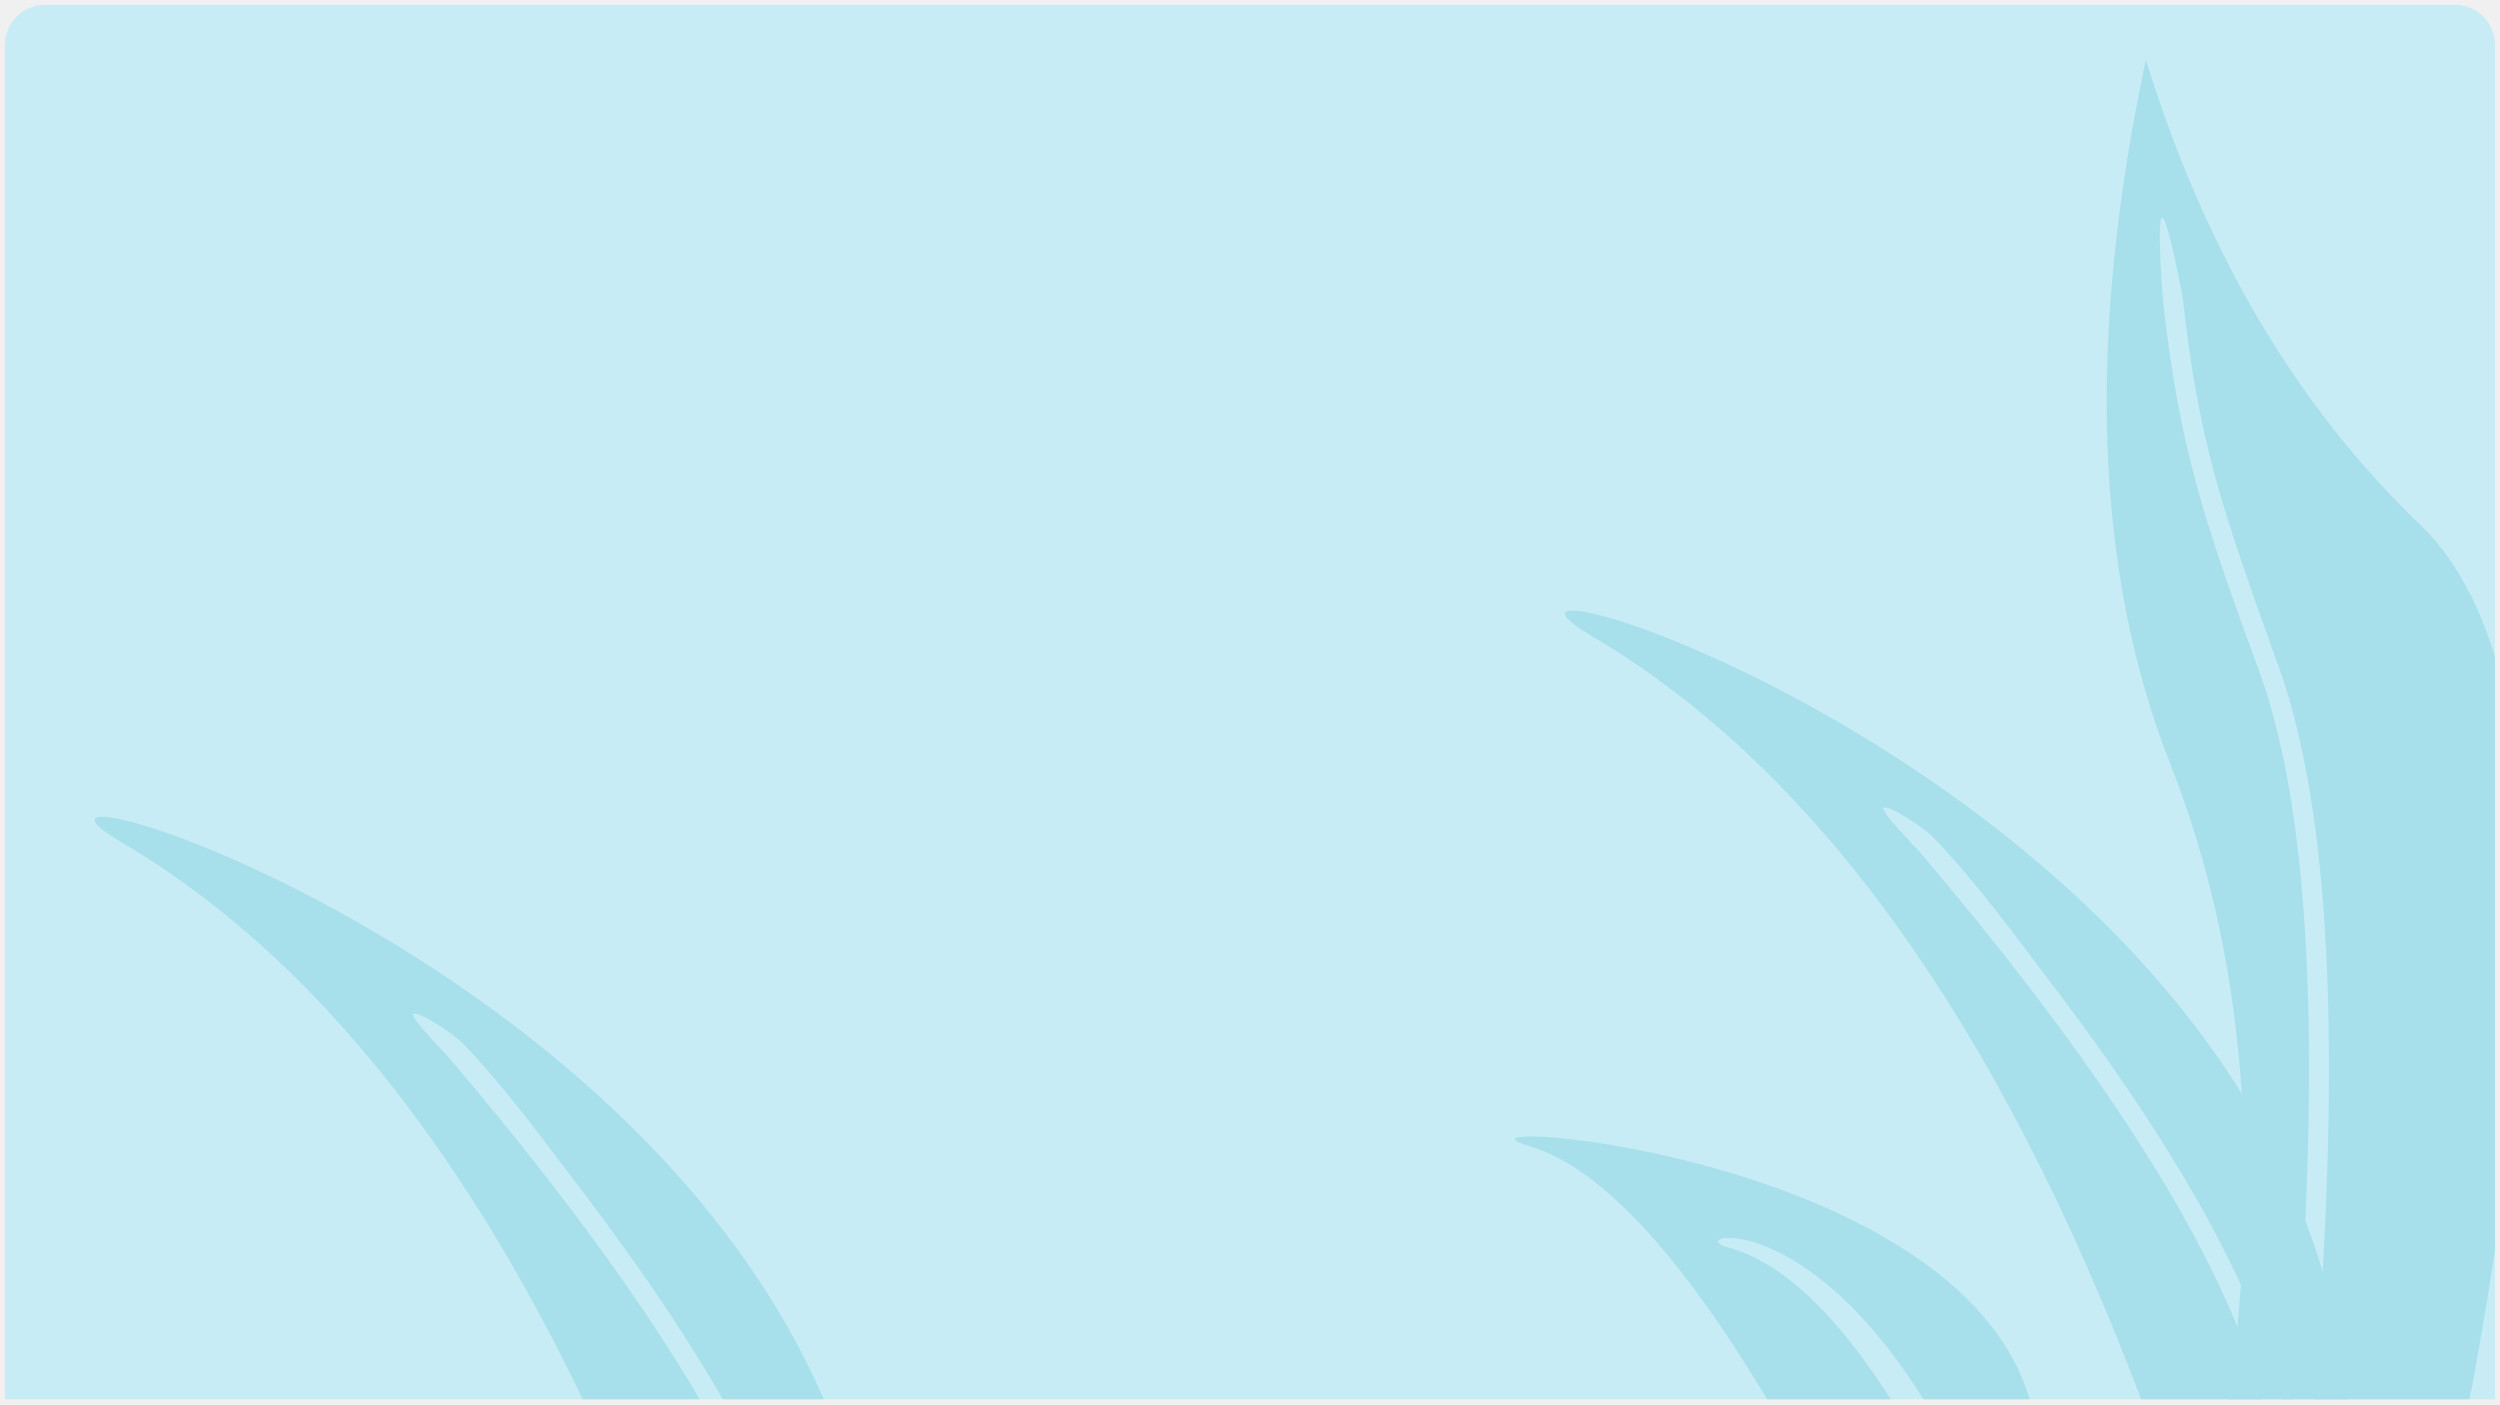
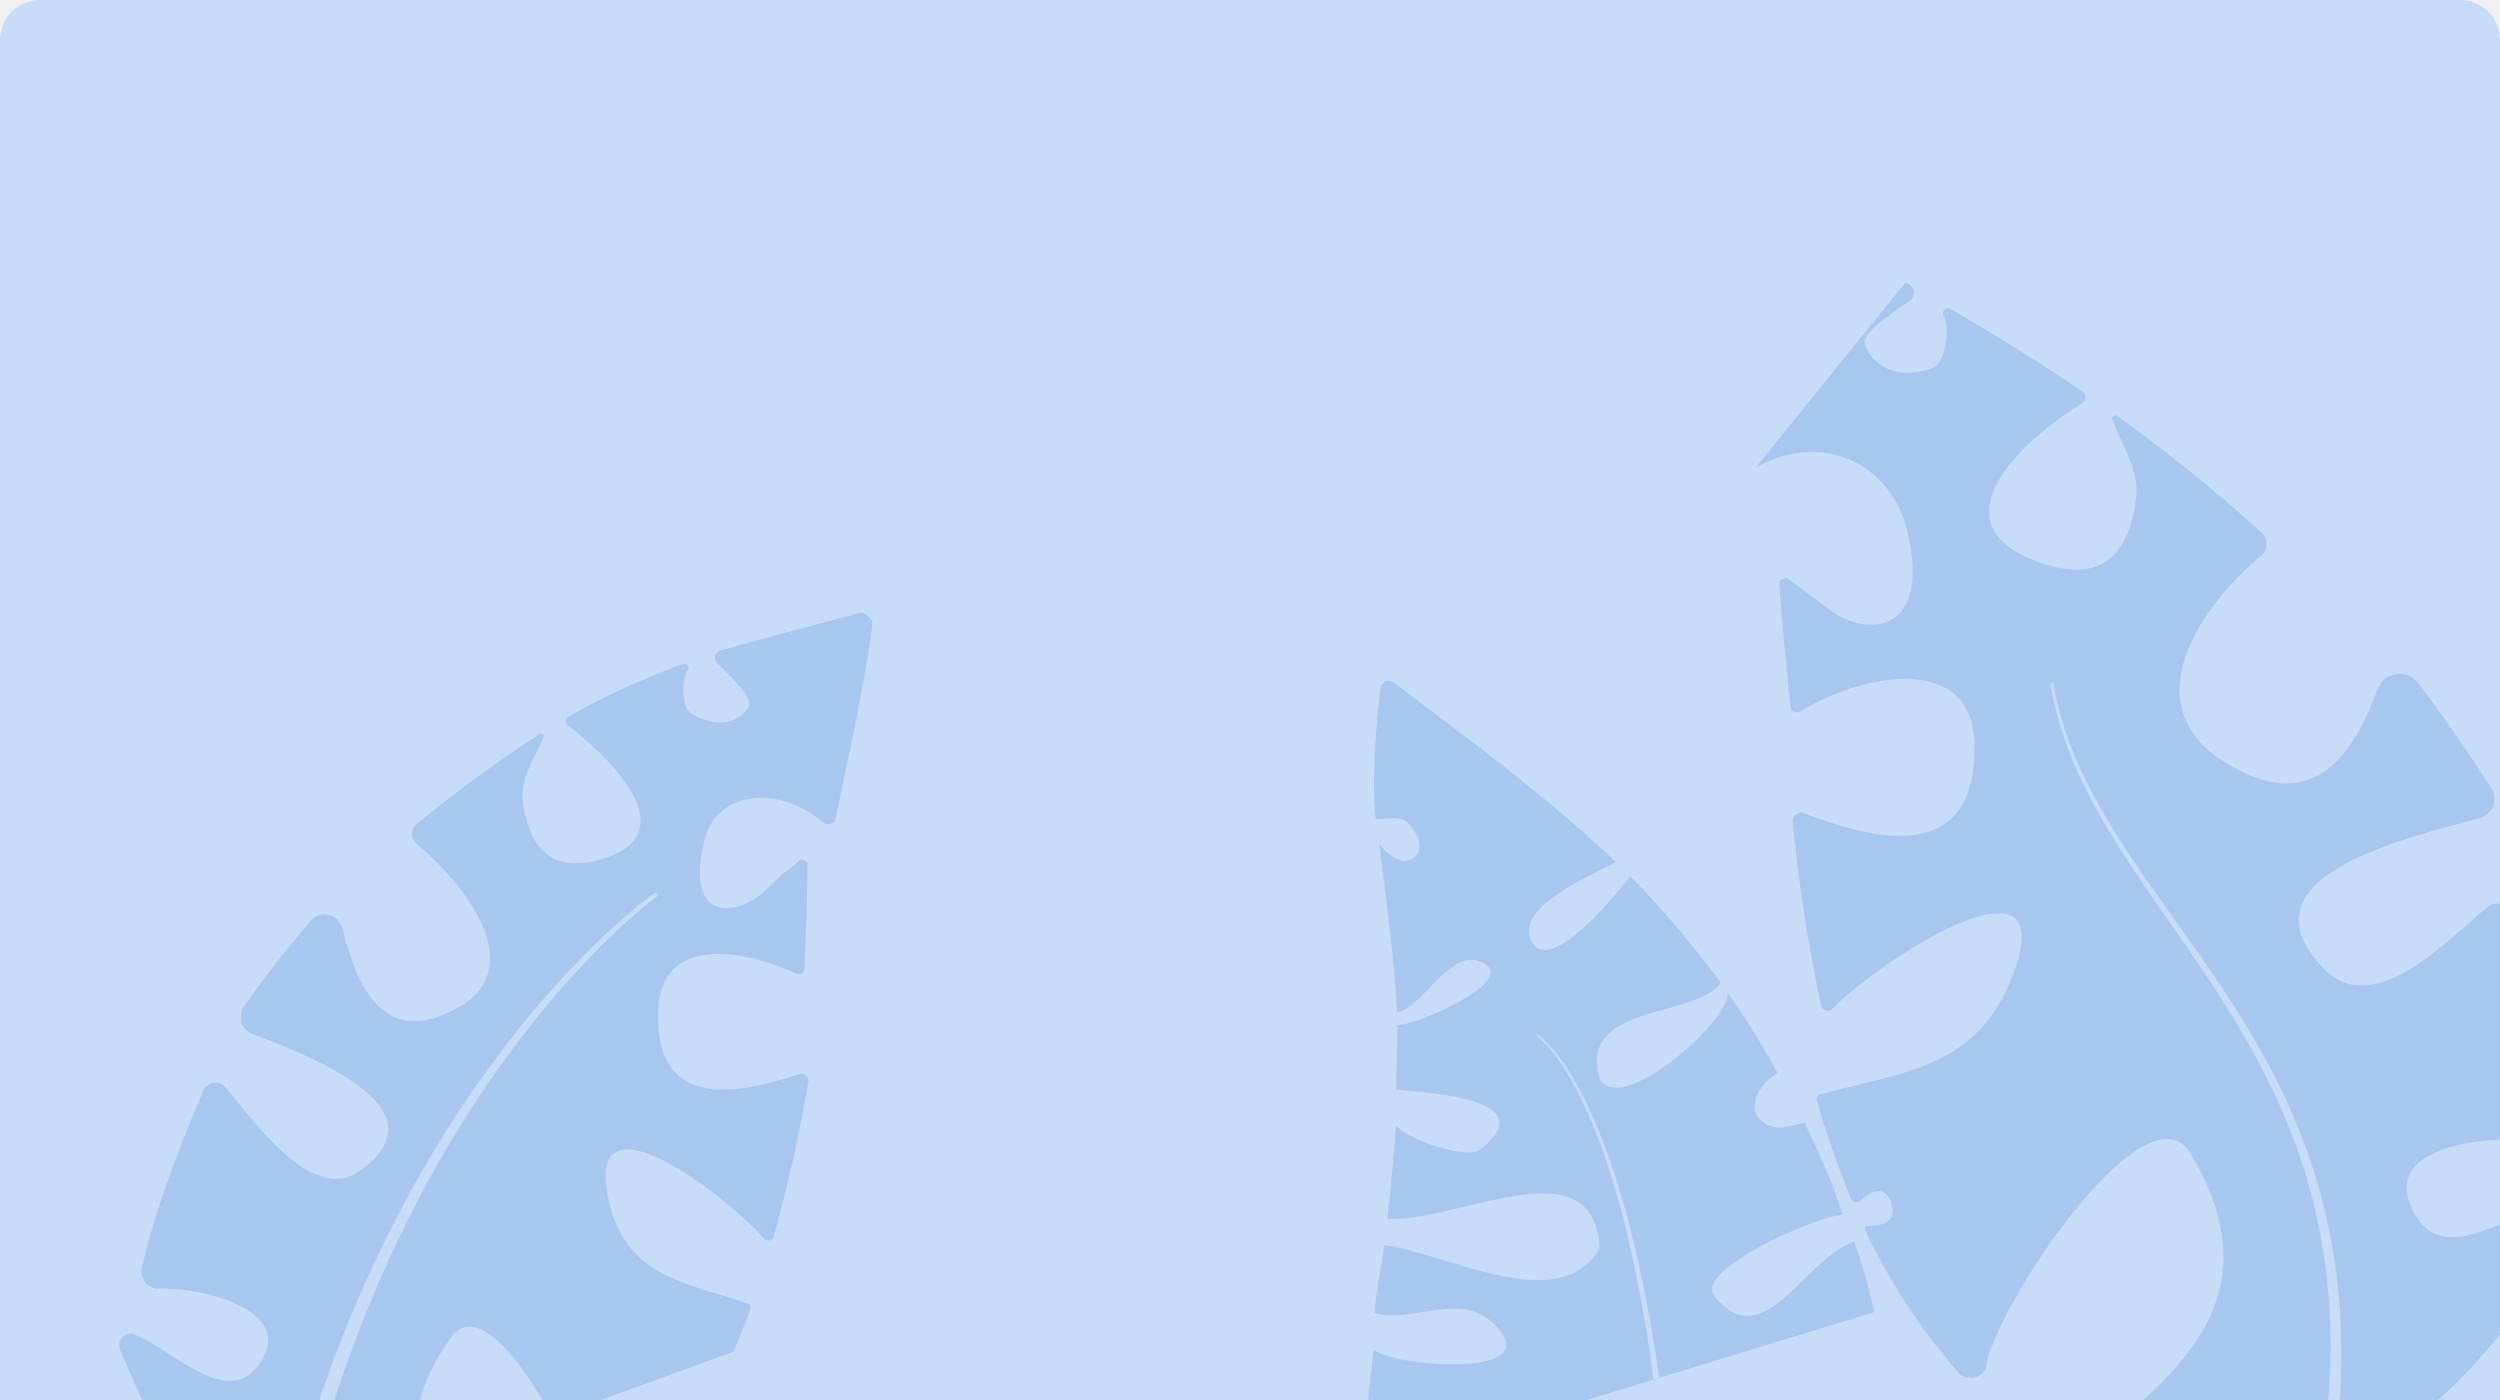
- <svg xmlns="http://www.w3.org/2000/svg" xmlns:xlink="http://www.w3.org/1999/xlink" width="251px" height="141px" viewBox="0 0 251 141" version="1.1">
+ <svg xmlns="http://www.w3.org/2000/svg" xmlns:xlink="http://www.w3.org/1999/xlink" width="250px" height="140px" viewBox="0 0 250 140" version="1.1">
  <defs>
-     <path d="M4,0.489 L246,0.489 C248.209,0.489 250,2.28 250,4.489 L250,140.489 L250,140.489 L0,140.489 L0,4.489 C-2.705415e-16,2.28 1.791,0.489 4,0.489 Z" id="path-1" />
+     <path d="M4,0 L246,0 C248.209,-4.05812251e-16 250,1.791 250,4 L250,140 L250,140 L9.09494702e-13,140 L9.09494702e-13,4 C9.0922416e-13,1.791 1.791,4.05812251e-16 4,0 Z" id="path-1" />
  </defs>
  <g id="司南首页" stroke="none" stroke-width="1" fill="none" fill-rule="evenodd">
-     <g id="1" transform="translate(0.5, 0)">
+     <g id="5" transform="translate(-0, 0)">
      <mask id="mask-2" fill="white">
        <use xlink:href="#path-1" />
      </mask>
-       <use id="蒙版" fill="#C7ECF6" xlink:href="#path-1" />
-       <path d="M203.928,143.537 L194.416,143.535 C181.579,120.628 168.52,123.969 172.838,125.194 C178.795,126.73 184.919,132.845 191.21,143.536 L178.718,143.537 L178.718,143.537 C169.025,126.72 160.461,117.229 153.024,115.063 C141.87,111.816 200.168,115.711 203.928,143.537 Z" id="形状结合" fill="#A7E0EA" mask="url(#mask-2)" />
-       <path d="M235.366,143.537 C235.366,143.537 233.404,143.73 229.48,144.115 L229.465,144.025 C227.468,132.755 220.262,118.74 207.867,101.942 L207.867,101.942 L206.61,100.252 L205.318,98.545 C201.828,93.966 198.105,88.801 193.742,84.215 C192.491,82.899 188.841,80.663 188.598,81.116 C188.356,81.57 191.861,85.089 192.218,85.509 C196.388,90.418 200.194,95.127 203.635,99.637 L203.635,99.637 L204.908,101.319 C217.955,118.691 225.474,133.036 227.487,144.311 L227.239,144.335 C224.358,144.619 220.709,144.977 216.295,145.411 C201.671,104.811 182.686,77.633 159.339,63.878 C139.742,52.333 232.483,79.703 235.366,143.537 Z" id="形状结合" fill="#A7E0EA" mask="url(#mask-2)" />
-       <path d="M87.744,164.236 C87.744,164.236 85.782,164.429 81.858,164.814 L81.843,164.724 C79.846,153.454 72.64,139.439 60.245,122.641 L60.245,122.641 L58.988,120.952 L57.696,119.244 C54.207,114.666 50.483,109.5 46.121,104.914 C44.869,103.598 41.219,101.362 40.977,101.815 C40.734,102.269 44.239,105.788 44.596,106.209 C48.767,111.117 52.572,115.826 56.013,120.336 L56.013,120.336 L57.286,122.018 C70.333,139.39 77.852,153.735 79.865,165.01 L79.618,165.035 C76.736,165.318 73.088,165.676 68.673,166.11 C54.049,125.51 35.064,98.332 11.717,84.577 C-7.879,73.032 84.861,100.402 87.744,164.236 Z" id="形状结合备份-2" fill="#A7E0EA" mask="url(#mask-2)" />
-       <path d="M214.943,6 C220.871,25.197 230.041,40.746 242.45,52.648 C254.86,64.549 256.333,94.846 246.869,143.537 L231.511,143.537 C231.541,143.203 231.57,142.87 231.599,142.537 L231.599,142.537 L231.784,140.38 L231.958,138.249 L232.122,136.144 L232.275,134.064 L232.418,132.01 L232.551,129.982 L232.673,127.979 L232.785,126.003 L232.886,124.052 C232.902,123.729 232.917,123.407 232.932,123.086 L232.932,123.086 L233.018,121.174 L233.093,119.288 L233.158,117.427 L233.212,115.592 L233.255,113.783 L233.289,111.999 L233.311,110.242 L233.324,108.51 L233.326,106.804 C233.325,106.521 233.324,106.24 233.323,105.96 L233.323,105.96 L233.309,104.292 L233.285,102.651 C233.28,102.379 233.274,102.109 233.269,101.839 L233.269,101.839 L233.229,100.236 C233.221,99.971 233.213,99.707 233.205,99.444 L233.205,99.444 L233.149,97.879 L233.083,96.34 C233.071,96.086 233.059,95.833 233.046,95.581 L233.046,95.581 L232.964,94.08 L232.871,92.605 L232.769,91.156 C232.751,90.917 232.732,90.679 232.713,90.442 L232.713,90.442 L232.595,89.031 L232.466,87.646 L232.326,86.287 L232.176,84.954 L232.015,83.646 L231.844,82.364 C230.992,76.23 229.773,70.996 228.184,66.66 L228.184,66.66 L227.699,65.324 C222.586,51.07 220.24,44.261 218.672,30.12 C218.611,29.571 217.122,21.788 216.574,21.848 C216.312,21.878 216.311,23.688 216.389,25.633 L216.413,26.191 C216.504,28.146 216.655,30.078 216.684,30.34 C218.32,45.085 220.864,52.497 226.306,67.348 L226.306,67.348 L226.465,67.789 C228.202,72.679 229.475,78.744 230.281,85.98 L230.281,85.98 L230.423,87.309 C230.445,87.533 230.468,87.757 230.49,87.983 L230.49,87.983 L230.616,89.35 C230.656,89.811 230.695,90.275 230.731,90.744 L230.731,90.744 L230.837,92.163 C230.854,92.401 230.87,92.641 230.886,92.882 L230.886,92.882 L230.976,94.34 L231.056,95.823 C231.068,96.073 231.08,96.323 231.092,96.575 L231.092,96.575 L231.156,98.097 L231.21,99.645 L231.254,101.219 C231.26,101.484 231.266,101.749 231.272,102.016 L231.272,102.016 L231.3,103.629 L231.318,105.267 L231.325,106.931 L231.323,108.621 C231.322,108.905 231.32,109.19 231.318,109.476 L231.318,109.476 L231.3,111.205 C231.296,111.495 231.291,111.786 231.287,112.079 L231.287,112.079 L231.253,113.846 L231.209,115.639 L231.155,117.458 L231.09,119.303 L231.016,121.173 L230.931,123.069 C230.915,123.388 230.9,123.707 230.884,124.027 L230.884,124.027 L230.783,125.962 L230.672,127.923 L230.551,129.909 L230.42,131.921 L230.278,133.959 L230.125,136.022 L229.963,138.112 L229.79,140.227 L229.606,142.368 L229.511,143.448 C229.508,143.478 229.507,143.507 229.507,143.537 L222.832,143.537 C226.777,118.148 224.96,95.851 217.381,76.647 C209.802,57.442 208.989,33.893 214.943,6 Z" id="形状结合" fill="#A7E0EA" mask="url(#mask-2)" />
+       <use id="蒙版" fill="#C7DCF6" xlink:href="#path-1" />
+       <path d="M225.101,46.344 C225.266,46.352 225.39,46.44 225.427,46.607 C225.464,46.775 225.391,46.864 225.227,46.963 C223.023,48.299 219.974,49.167 218.499,51.551 C215.593,56.249 215.573,60.429 222.15,62.688 C232.487,66.235 231.237,54.842 228.635,47.449 C228.544,47.193 228.681,47.032 228.805,46.864 C228.927,46.696 229.177,46.621 229.388,46.639 C234.561,47.072 239.707,47.726 244.833,48.516 C245.058,48.551 245.177,48.715 245.256,48.872 C245.336,49.031 245.182,49.349 245.085,49.389 C243.547,50.001 241.858,53.12 242.488,54.194 C244.016,56.797 246.538,58.069 249.12,56.776 C250.555,56.058 248.705,51.508 248.474,50.155 C248.448,50.008 248.612,49.543 248.826,49.411 C249.038,49.278 249.425,49.174 249.658,49.221 C255.147,50.345 260.859,51.536 266.145,52.889 C266.877,53.076 266.984,53.21 267.126,53.705 L267.157,53.817 C267.318,54.406 267.499,54.439 266.91,55.203 C262.221,61.281 256.858,67.476 251.5,73.239 C251.359,73.39 250.978,73.61 250.734,73.514 C250.489,73.418 250.133,73.421 249.993,73.083 C246.889,65.517 239.341,64.676 234.46,68.324 C225.882,74.736 230.367,79.328 235.338,79.508 C240.307,79.688 237.286,79.572 240.431,79.725 C240.892,79.745 240.695,79.863 240.885,80.094 C241.074,80.323 240.94,80.551 240.771,80.734 C238.01,83.699 235.131,86.618 232.254,89.489 C232.11,89.634 231.865,89.694 231.698,89.67 C231.531,89.648 231.24,89.487 231.183,89.318 C228.806,82.363 221.463,73.787 215.552,80.876 C209.177,88.523 214.355,92.905 220.838,95.604 L221.297,95.792 C221.605,95.915 221.915,96.035 222.226,96.151 L222.694,96.322 C223.241,96.52 223.79,96.707 224.335,96.884 C224.754,97.019 224.924,97.196 225.015,97.514 C225.106,97.832 225.016,98.134 224.796,98.358 C220.426,102.777 215.851,106.932 211.021,110.835 C210.847,110.975 210.596,110.988 210.417,110.932 C210.239,110.875 209.995,110.606 209.986,110.5 C209.463,103.862 202.47,82.217 197.958,96.742 C195.624,104.25 198.84,108.921 202.526,113.762 L202.937,114.3 C203.006,114.39 203.075,114.48 203.143,114.571 L203.558,115.113 L203.558,115.113 L203.972,115.659 C204.454,116.299 204.933,116.948 205.399,117.614 C205.645,117.966 205.639,117.79 205.639,118.035 C205.638,118.281 205.551,118.353 205.423,118.444 C202.561,120.444 199.628,122.254 196.582,123.939 C196.408,124.036 196.206,124.031 196.035,123.939 C195.864,123.846 195.733,123.691 195.714,123.481 C195.612,122.251 194.856,120.847 193.564,121.522 C191.583,122.555 192.07,123.786 193.518,124.959 C193.626,125.047 193.668,125.136 193.662,125.256 C193.656,125.375 193.586,125.472 193.484,125.521 C188.221,127.965 182.926,129.734 177.209,130.701 C176.671,130.794 176.153,130.458 175.84,130.212 C175.525,129.967 175.258,128.934 175.364,128.774 C178.531,123.94 181.223,96.009 172.975,99.07 C157.431,104.841 159.94,116.889 162.907,129.385 L163.183,130.546 L163.183,130.546 C163.289,130.989 163.305,131.412 163.002,131.697 C162.698,131.98 162.289,132.178 161.921,132.028 C152.802,128.3 146.641,122.751 142.803,115.977 C153.277,97.269 166.173,90.061 178.687,85.671 C191.71,81.096 204.323,79.543 213.44,71.391 C213.497,71.334 213.502,71.248 213.453,71.191 C213.401,71.134 213.314,71.134 213.257,71.177 C204.082,79.201 191.49,80.612 178.464,85.016 C165.831,89.305 152.796,96.389 142.018,114.902 L142.124,114.72 C137.057,104.861 136.626,92.59 138.994,79.629 C139.104,79.031 139.528,78.83 139.992,78.646 C140.455,78.463 141.025,78.751 141.287,79.083 C141.95,79.922 142.552,81.065 143.159,82.297 L143.351,82.689 C143.479,82.952 143.608,83.218 143.737,83.485 L143.933,83.885 C145.931,87.961 148.261,92.026 153.082,88.988 C158.246,85.736 150.406,78.161 146.354,76.076 C146.101,75.946 145.583,75.158 145.608,74.671 C145.633,74.183 145.688,73.585 146.14,73.146 C151.248,68.169 157.029,64.045 163.047,60.232 C163.543,59.917 164.036,59.956 164.531,60.101 C165.027,60.246 165.389,60.799 165.481,61.255 C166.492,66.189 167.163,77.189 174.296,76.31 C187.129,74.729 175.988,60.855 171.596,54.678 C171.392,54.39 171.148,53.458 171.383,52.961 C171.618,52.466 171.96,51.957 172.565,51.762 C176.684,50.415 180.818,49.164 185.057,48.166 C185.887,47.97 186.718,48.248 187.29,48.95 C187.861,49.654 188.008,50.338 187.668,51.349 C185.126,58.862 185.357,65.491 195.382,66.526 C205.406,67.559 206.848,56.522 205.152,48.092 C205.069,47.687 205.247,47.2 205.508,46.887 C205.769,46.572 206.185,46.341 206.62,46.318 C212.788,45.996 218.937,45.996 225.101,46.344 Z" id="形状结合" fill="#A7C7EF" mask="url(#mask-2)" transform="translate(202.4616, 89.07941) scale(-1, 1) rotate(-39) translate(-202.4616, -89.07941) " />
+       <path d="M153.832,65.741 C159.43,73.452 165.153,81.135 169.848,89.414 C167.323,89.947 158.695,90.678 159.454,94.558 C160.214,98.438 169.176,92.334 170.796,91.19 C172.982,95.33 174.834,99.785 176.332,104.031 C172.759,106.654 162.781,102.071 161.979,108.945 C161.348,114.345 175.361,108.534 176.738,105.254 C177.802,108.454 178.482,111.208 179.148,114.335 C177.515,114.567 175.155,116.455 176.072,118.193 C176.989,119.933 178.549,119.697 180.263,119.859 C180.745,123.156 181.223,126.343 181.196,129.781 C178.85,129.099 165.349,130.696 166.559,133.775 C169.453,141.137 176.343,132.766 181.543,132.675 C181.705,136.969 181.522,141.248 180.342,145.451 C177.731,143.878 167.181,138.899 165.31,141.623 C163.352,144.474 167.636,145.54 172.135,146.004 L172.645,146.054 C175.876,146.355 179.101,146.37 180.098,146.533 C179.025,150.372 177.51,153.732 174.922,156.786 C174.366,156.491 172.952,155.457 171.388,154.485 L171.038,154.271 C168.343,152.639 165.364,151.36 165.6,154.392 C165.722,155.969 172.379,157.741 174.094,157.623 C170.366,161.631 164.62,164.514 159.49,165.099 C157.329,165.345 155.201,165.446 153.128,165.386 L153.58,165.391 C156.849,152.648 158.728,142.424 159.703,134.261 C162.68,109.37 157.271,103.56 157.271,103.56 C157.236,103.521 157.176,103.511 157.137,103.55 C157.099,103.579 157.096,103.648 157.131,103.687 C157.131,103.687 162.4,109.526 159.168,134.202 C158.097,142.366 156.094,152.599 152.659,165.372 C144.042,165.018 136.402,161.849 131.281,154.738 C129.931,152.86 130.526,152.865 129.859,151.096 C130.693,152.258 145.907,157.627 144.179,154.211 C142.356,150.609 138.131,149.528 134.034,148.838 L133.389,148.732 C131.78,148.473 130.212,148.257 128.84,147.954 C128.223,144.951 128.201,142.402 128.965,139.34 C129.39,139.764 132.709,140.959 136.36,142.009 L136.924,142.169 C142.207,143.652 147.904,144.738 146.434,142.714 C143.16,138.204 134.732,137.666 129.572,136.337 C130.121,133.73 131.337,131.555 132.414,128.951 C133.739,131.108 147.052,136.415 145.108,130.994 C143.943,127.741 141.305,127.236 138.614,126.858 L137.88,126.756 C136.332,126.539 134.809,126.285 133.582,125.494 C134.31,123.448 135.541,121.352 136.5,119.274 C138.467,120.176 140.809,121.867 143.27,123.488 L143.781,123.822 L143.781,123.822 L144.294,124.152 C148.756,126.993 153.485,129.223 157.004,125.873 C158.633,119.334 152.964,118.46 146.91,118.043 L146.341,118.006 L146.341,118.006 L145.772,117.969 C145.487,117.952 145.202,117.934 144.918,117.916 L144.352,117.88 C141.81,117.715 139.372,117.501 137.558,116.846 C138.818,113.996 139.93,111.101 141.112,108.174 C141.978,110.097 147.017,113.509 148.417,112.963 C156.169,109.937 145.146,106.011 142.179,104.74 C142.773,102.677 143.573,100.733 144.185,98.614 C145.611,99.219 158.136,97.905 153.762,94.825 C151.26,93.063 147.006,97.639 144.51,97.42 C145.856,92 146.775,86.331 147.73,80.772 C148.039,81.6 148.945,83.101 149.816,83.167 C152.05,83.335 151.831,80.924 151.053,79.519 C150.579,78.661 148.976,78.558 148.138,78.272 C148.975,74.02 150.694,69.913 152.334,66.011 C152.559,65.476 152.708,65.553 153.045,65.44 C153.382,65.328 153.643,65.479 153.832,65.741 Z" id="形状结合" fill="#A7C7EF" mask="url(#mask-2)" transform="translate(154.9889, 115.4028) rotate(-17) translate(-154.9889, -115.4028) " />
+       <path d="M27.19,73.637 C31.394,73.672 35.526,73.971 39.679,74.665 C39.85,74.694 40.028,74.809 40.096,74.966 C40.162,75.123 40.21,75.308 40.1,75.48 C39.453,76.49 38.761,77.687 38.146,78.946 L37.964,79.326 C35.72,84.092 34.729,89.566 41.403,89.22 C46.897,88.934 47.904,85.402 46.932,81.051 C46.438,78.843 44.252,77.362 42.843,75.809 C42.738,75.693 42.707,75.593 42.77,75.472 C42.833,75.35 42.944,75.297 43.076,75.327 C48.034,76.473 52.877,77.901 57.683,79.581 C58.023,79.7 58.305,79.997 58.433,80.303 C58.562,80.609 58.561,81.103 58.405,81.37 C55.143,86.938 51.934,97.001 60.159,98.262 C68.383,99.524 68.836,93.038 68.25,87.013 C68.172,86.203 68.374,85.59 68.978,85.16 C69.582,84.731 70.279,84.699 70.907,85.046 C74.121,86.82 77.224,88.766 80.22,90.876 C80.659,91.186 80.838,91.724 80.935,92.177 C81.032,92.63 80.631,93.38 80.424,93.561 C75.949,97.486 64.463,107.236 74.816,110.214 C80.57,111.869 83.16,101.77 84.665,97.738 C84.804,97.367 85.211,96.94 85.655,96.92 C86.1,96.9 86.513,96.982 86.866,97.359 C91.143,101.921 95.271,106.676 98.708,111.905 C99.011,112.366 98.948,112.875 98.887,113.295 C98.826,113.714 98.252,114.285 98.018,114.353 C94.25,115.443 86.382,120.535 90.105,124.217 C93.239,127.317 95.734,125.113 97.951,122.364 L98.215,122.032 C98.259,121.976 98.303,121.92 98.347,121.864 L98.608,121.528 C99.69,120.122 100.712,118.699 101.718,117.854 C101.992,117.623 102.525,117.48 102.876,117.732 C103.225,117.987 103.551,118.194 103.53,118.755 C103.089,130.01 100.992,139.452 95.705,146.196 C96.061,145.738 96.402,145.271 96.731,144.794 C95.07,142.131 93.383,139.596 91.678,137.191 C66.581,101.803 37.728,94.21 37.728,94.21 C37.618,94.178 37.503,94.242 37.473,94.36 C37.443,94.468 37.508,94.586 37.619,94.618 C37.619,94.618 66.093,102.608 90.382,138.093 C92.155,140.681 93.904,143.42 95.617,146.309 C90.965,152.177 83.869,155.982 73.307,157.132 C72.938,157.173 72.694,156.907 72.51,156.614 C72.324,156.319 72.431,155.957 72.621,155.634 C72.732,155.446 72.842,155.258 72.952,155.07 L73.282,154.506 L73.282,154.506 L73.61,153.942 C73.719,153.754 73.828,153.566 73.936,153.377 L74.258,152.813 C74.312,152.719 74.365,152.625 74.418,152.531 L74.734,151.967 C79.28,143.793 82.138,135.72 71.938,128.968 C65.905,124.974 63.649,147.695 64.953,151.918 C64.996,152.058 64.583,152.867 64.261,152.99 C63.94,153.114 63.45,153.273 63.032,153.077 C58.583,150.982 54.678,148.313 50.986,145.063 C50.921,145.006 50.894,144.92 50.913,144.832 C50.932,144.744 50.982,144.687 51.078,144.645 C52.538,144.017 53.222,143.119 51.844,141.803 C50.933,140.935 50.009,141.989 49.671,142.978 C49.621,143.13 49.495,143.22 49.353,143.254 C49.211,143.288 49.066,143.251 48.958,143.144 C46.85,141.019 44.823,138.855 42.903,136.547 C42.818,136.444 42.767,136.359 42.813,136.166 C42.859,135.974 42.844,136.084 43.101,135.873 C43.475,135.564 43.855,135.263 44.238,134.968 L44.699,134.616 C45.006,134.383 45.314,134.153 45.62,133.923 L46.078,133.579 C49.883,130.712 53.31,127.84 52.527,121.627 C51.012,109.598 41.141,125.317 39.181,130.528 C39.15,130.609 38.88,130.783 38.72,130.785 C38.56,130.788 38.354,130.72 38.243,130.565 C35.171,126.26 32.337,121.838 29.717,117.241 C29.584,117.011 29.578,116.739 29.735,116.503 C29.892,116.266 30.051,116.156 30.432,116.146 C37.5,115.971 44.968,114.318 41.398,105.422 C38.585,98.408 31.41,102.344 27.106,106.641 C27.002,106.746 26.733,106.804 26.585,106.763 C26.438,106.721 26.263,106.603 26.195,106.441 C24.861,103.251 23.545,100.035 22.364,96.797 C22.291,96.598 22.277,96.37 22.491,96.255 C22.706,96.142 22.667,95.975 23,96.116 C23.901,96.499 24.184,96.572 24.409,96.62 L24.497,96.638 C24.804,96.703 25.141,96.792 27.041,97.684 C30.479,99.299 36.103,98.222 31.161,90.887 C28.35,86.713 22.228,88.252 19.36,93.43 C19.231,93.662 18.915,93.664 18.715,93.707 C18.513,93.75 18.237,93.542 18.148,93.398 C14.73,87.923 11.123,82.276 8.177,76.701 C7.806,75.999 7.95,75.974 8.166,75.51 C8.383,75.046 8.458,74.931 9.132,74.868 C13.669,74.452 18.514,74.025 23.177,73.654 C23.376,73.638 23.671,73.772 23.827,73.909 C23.984,74.047 24.044,74.46 24.003,74.574 C23.623,75.625 21.478,79.235 22.531,79.989 C24.424,81.345 26.581,80.451 28.11,78.591 C28.74,77.825 28.029,75.079 26.848,74.322 C26.775,74.276 26.711,73.993 26.794,73.876 C26.877,73.759 27.005,73.634 27.19,73.637 Z" id="形状结合" fill="#A7C7EF" mask="url(#mask-2)" transform="translate(55.7397, 115.3866) scale(-1, 1) rotate(20) translate(-55.7397, -115.3866) " />
    </g>
  </g>
</svg>
